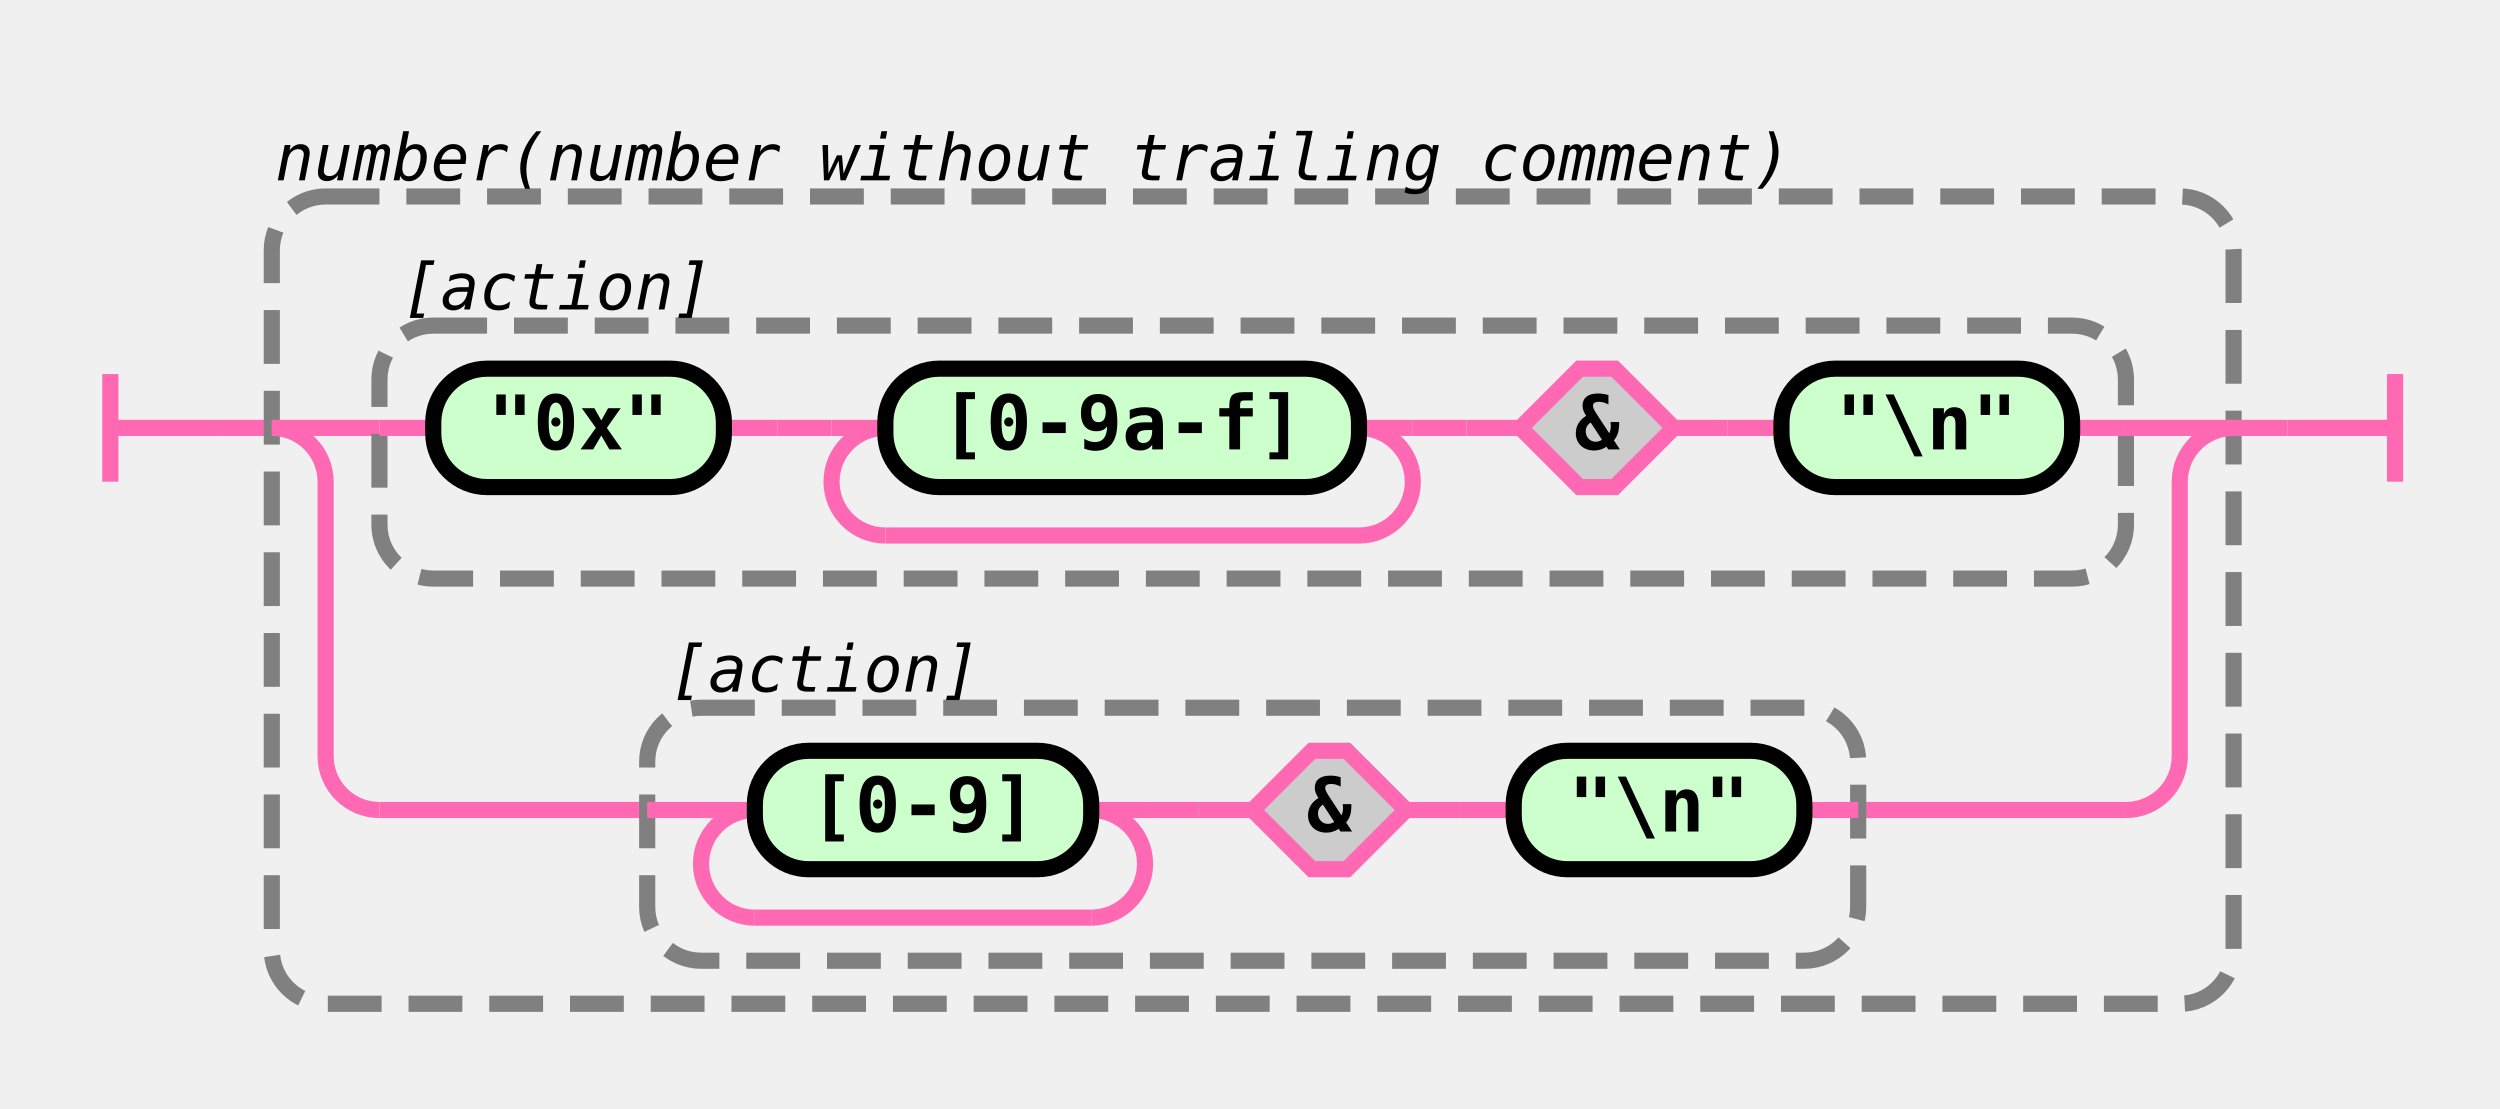
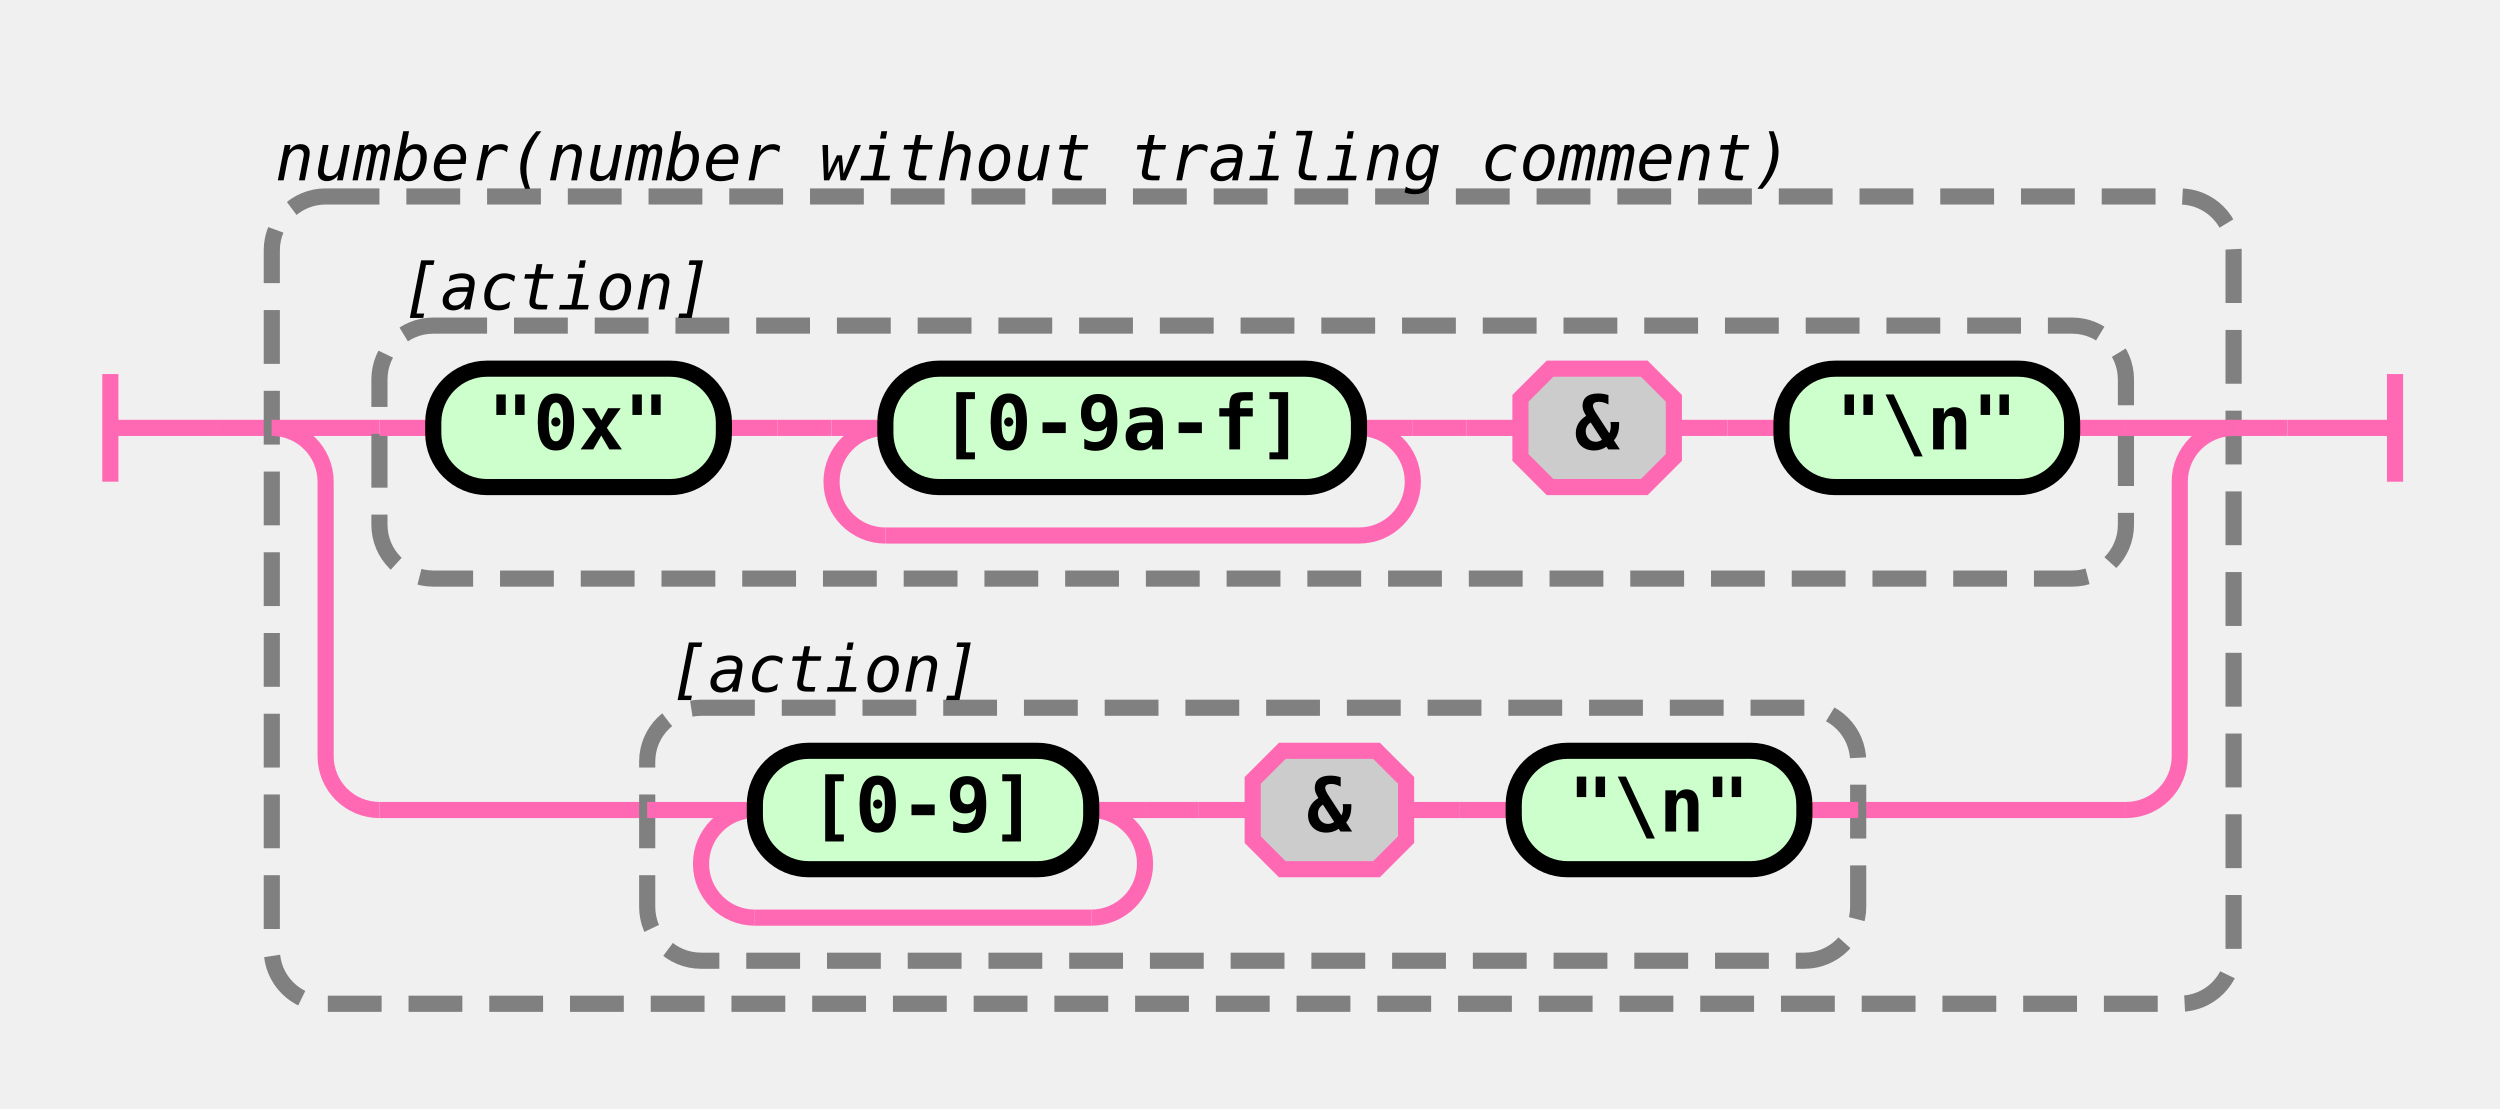
<svg xmlns="http://www.w3.org/2000/svg" class="railroad-diagram" width="464.5" height="206" viewBox="0 0 464.5 206">
  <g transform="translate(.5 .5)">
    <g>
      <path d="M20 69v20m0 -10h20" />
    </g>
    <path d="M40 79h10" />
    <g>
      <path d="M50 79h0" />
      <path d="M414.5 79h0" />
      <rect x="50" y="36" width="364.5" height="150" rx="10" ry="10" class="group-box" />
      <g>
        <path d="M50 79h0" />
        <path d="M414.5 79h0" />
        <path d="M50 79h20" />
        <g>
          <path d="M70 79h0" />
          <path d="M394.5 79h0" />
          <rect x="70" y="60" width="324.5" height="47" rx="10" ry="10" class="group-box" />
          <g>
            <path d="M70 79h10" />
            <path d="M384.5 79h10" />
            <path d="M134 79h10" />
            <g class="terminal ">
              <path d="M80 79h0" />
              <path d="M134 79h0" />
              <rect x="80" y="68" width="54" height="22" rx="10" ry="10" />
              <text x="107" y="83">"0x"</text>
            </g>
            <path d="M144 79h10" />
            <path d="M262 79h10" />
            <g>
              <path d="M154 79h0" />
              <path d="M262 79h0" />
              <path d="M164 79a10 10 0 0 0 -10 10v0a10 10 0 0 0 10 10" />
              <g>
                <path d="M164 99h88" />
              </g>
              <path d="M252 99a10 10 0 0 0 10 -10v0a10 10 0 0 0 -10 -10" />
              <path d="M154 79h10" />
              <path d="M252 79h10" />
              <g class="terminal ">
                <path d="M164 79h0" />
                <path d="M252 79h0" />
                <rect x="164" y="68" width="88" height="22" rx="10" ry="10" />
                <text x="208" y="83">[0-9a-f]</text>
              </g>
            </g>
            <path d="M272 79h10" />
            <g>
              <path d="M282 79h0" />
              <path d="M384.5 79h0" />
              <path d="M310.5 79h10" />
              <g class="decision ">
                <path d="M282 79h0" />
                <path d="M310.5 79h0" />
-                 <path d="M282 79l11 -11h6.5l11 11l-11 11h-6.5l-11 -11" />
+                 <path d="M282 79v5.5l5.5 5.5h17.5l5.5 -5.5v-11l-5.5 -5.5h-17.5l-5.5 5.5v5.5" />
                <text x="296.25" y="83">&amp;</text>
              </g>
              <path d="M320.5 79h10" />
              <g class="terminal ">
                <path d="M330.5 79h0" />
                <path d="M384.5 79h0" />
                <rect x="330.5" y="68" width="54" height="22" rx="10" ry="10" />
                <text x="357.5" y="83">"\n"</text>
              </g>
            </g>
          </g>
          <g class="comment ">
            <path d="M70 52h0" />
            <path d="M136 52h0" />
            <text x="103" y="57" class="comment">[action]</text>
          </g>
        </g>
        <path d="M394.5 79h20" />
        <path d="M50 79a10 10 0 0 1 10 10v51a10 10 0 0 0 10 10" />
        <g>
          <path d="M70 150h49.75" />
          <path d="M344.75 150h49.75" />
          <rect x="119.75" y="131" width="225" height="47" rx="10" ry="10" class="group-box" />
          <g>
            <path d="M119.75 150h10" />
            <path d="M334.75 150h10" />
            <path d="M212.25 150h10" />
            <g>
              <path d="M129.75 150h0" />
              <path d="M212.25 150h0" />
              <path d="M139.75 150a10 10 0 0 0 -10 10v0a10 10 0 0 0 10 10" />
              <g>
                <path d="M139.75 170h62.5" />
              </g>
              <path d="M202.25 170a10 10 0 0 0 10 -10v0a10 10 0 0 0 -10 -10" />
              <path d="M129.75 150h10" />
              <path d="M202.25 150h10" />
              <g class="terminal ">
                <path d="M139.75 150h0" />
                <path d="M202.25 150h0" />
                <rect x="139.75" y="139" width="62.5" height="22" rx="10" ry="10" />
                <text x="171" y="154">[0-9]</text>
              </g>
            </g>
            <path d="M222.25 150h10" />
            <g>
              <path d="M232.25 150h0" />
              <path d="M334.75 150h0" />
              <path d="M260.75 150h10" />
              <g class="decision ">
                <path d="M232.25 150h0" />
                <path d="M260.75 150h0" />
-                 <path d="M232.25 150l11 -11h6.5l11 11l-11 11h-6.5l-11 -11" />
+                 <path d="M232.25 150v5.5l5.5 5.5h17.5l5.5 -5.5v-11l-5.5 -5.5h-17.5l-5.5 5.5v5.5" />
                <text x="246.5" y="154">&amp;</text>
              </g>
              <path d="M270.75 150h10" />
              <g class="terminal ">
                <path d="M280.75 150h0" />
                <path d="M334.75 150h0" />
                <rect x="280.75" y="139" width="54" height="22" rx="10" ry="10" />
                <text x="307.75" y="154">"\n"</text>
              </g>
            </g>
          </g>
          <g class="comment ">
            <path d="M119.75 123h0" />
            <path d="M185.75 123h0" />
            <text x="152.75" y="128" class="comment">[action]</text>
          </g>
        </g>
        <path d="M394.5 150a10 10 0 0 0 10 -10v-51a10 10 0 0 1 10 -10" />
      </g>
      <g class="comment ">
        <path d="M50 28h0" />
        <path d="M333 28h0" />
        <text x="191.5" y="33" class="comment">number(number without trailing comment)</text>
      </g>
    </g>
    <path d="M414.5 79h10" />
    <path d="M 424.5 79 h 20 m 0 -10 v 20" />
  </g>
  <style>svg {
  background-color: hsl(30,20%,95%);
}
path {
  stroke-width: 3;
  stroke: hotpink;
  fill: rgba(0,0,0,0);
}
text {
  font: bold 14px monospace;
  text-anchor: middle;
  white-space: pre;
}
text.diagram-text {
  font-size: 12px;
}
text.diagram-arrow {
  font-size: 16px;
}
text.label {
  text-anchor: start;
}
text.comment {
  font: italic 12px monospace;
}
g.non-terminal text {
  /*font-style: italic;*/
}
rect {
  stroke-width: 3;
  stroke: black;
  fill: hsl(120,100%,90%);
}
rect.group-box {
  stroke: gray;
  stroke-dasharray: 10 5;
  fill: none;
}
path.diagram-text {
  stroke-width: 3;
  stroke: black;
  fill: white;
  cursor: help;
}
.decision path {
  fill: #ccc;
}
g.diagram-text:hover path.diagram-text {
  fill: #eee;
}
</style>
</svg>
